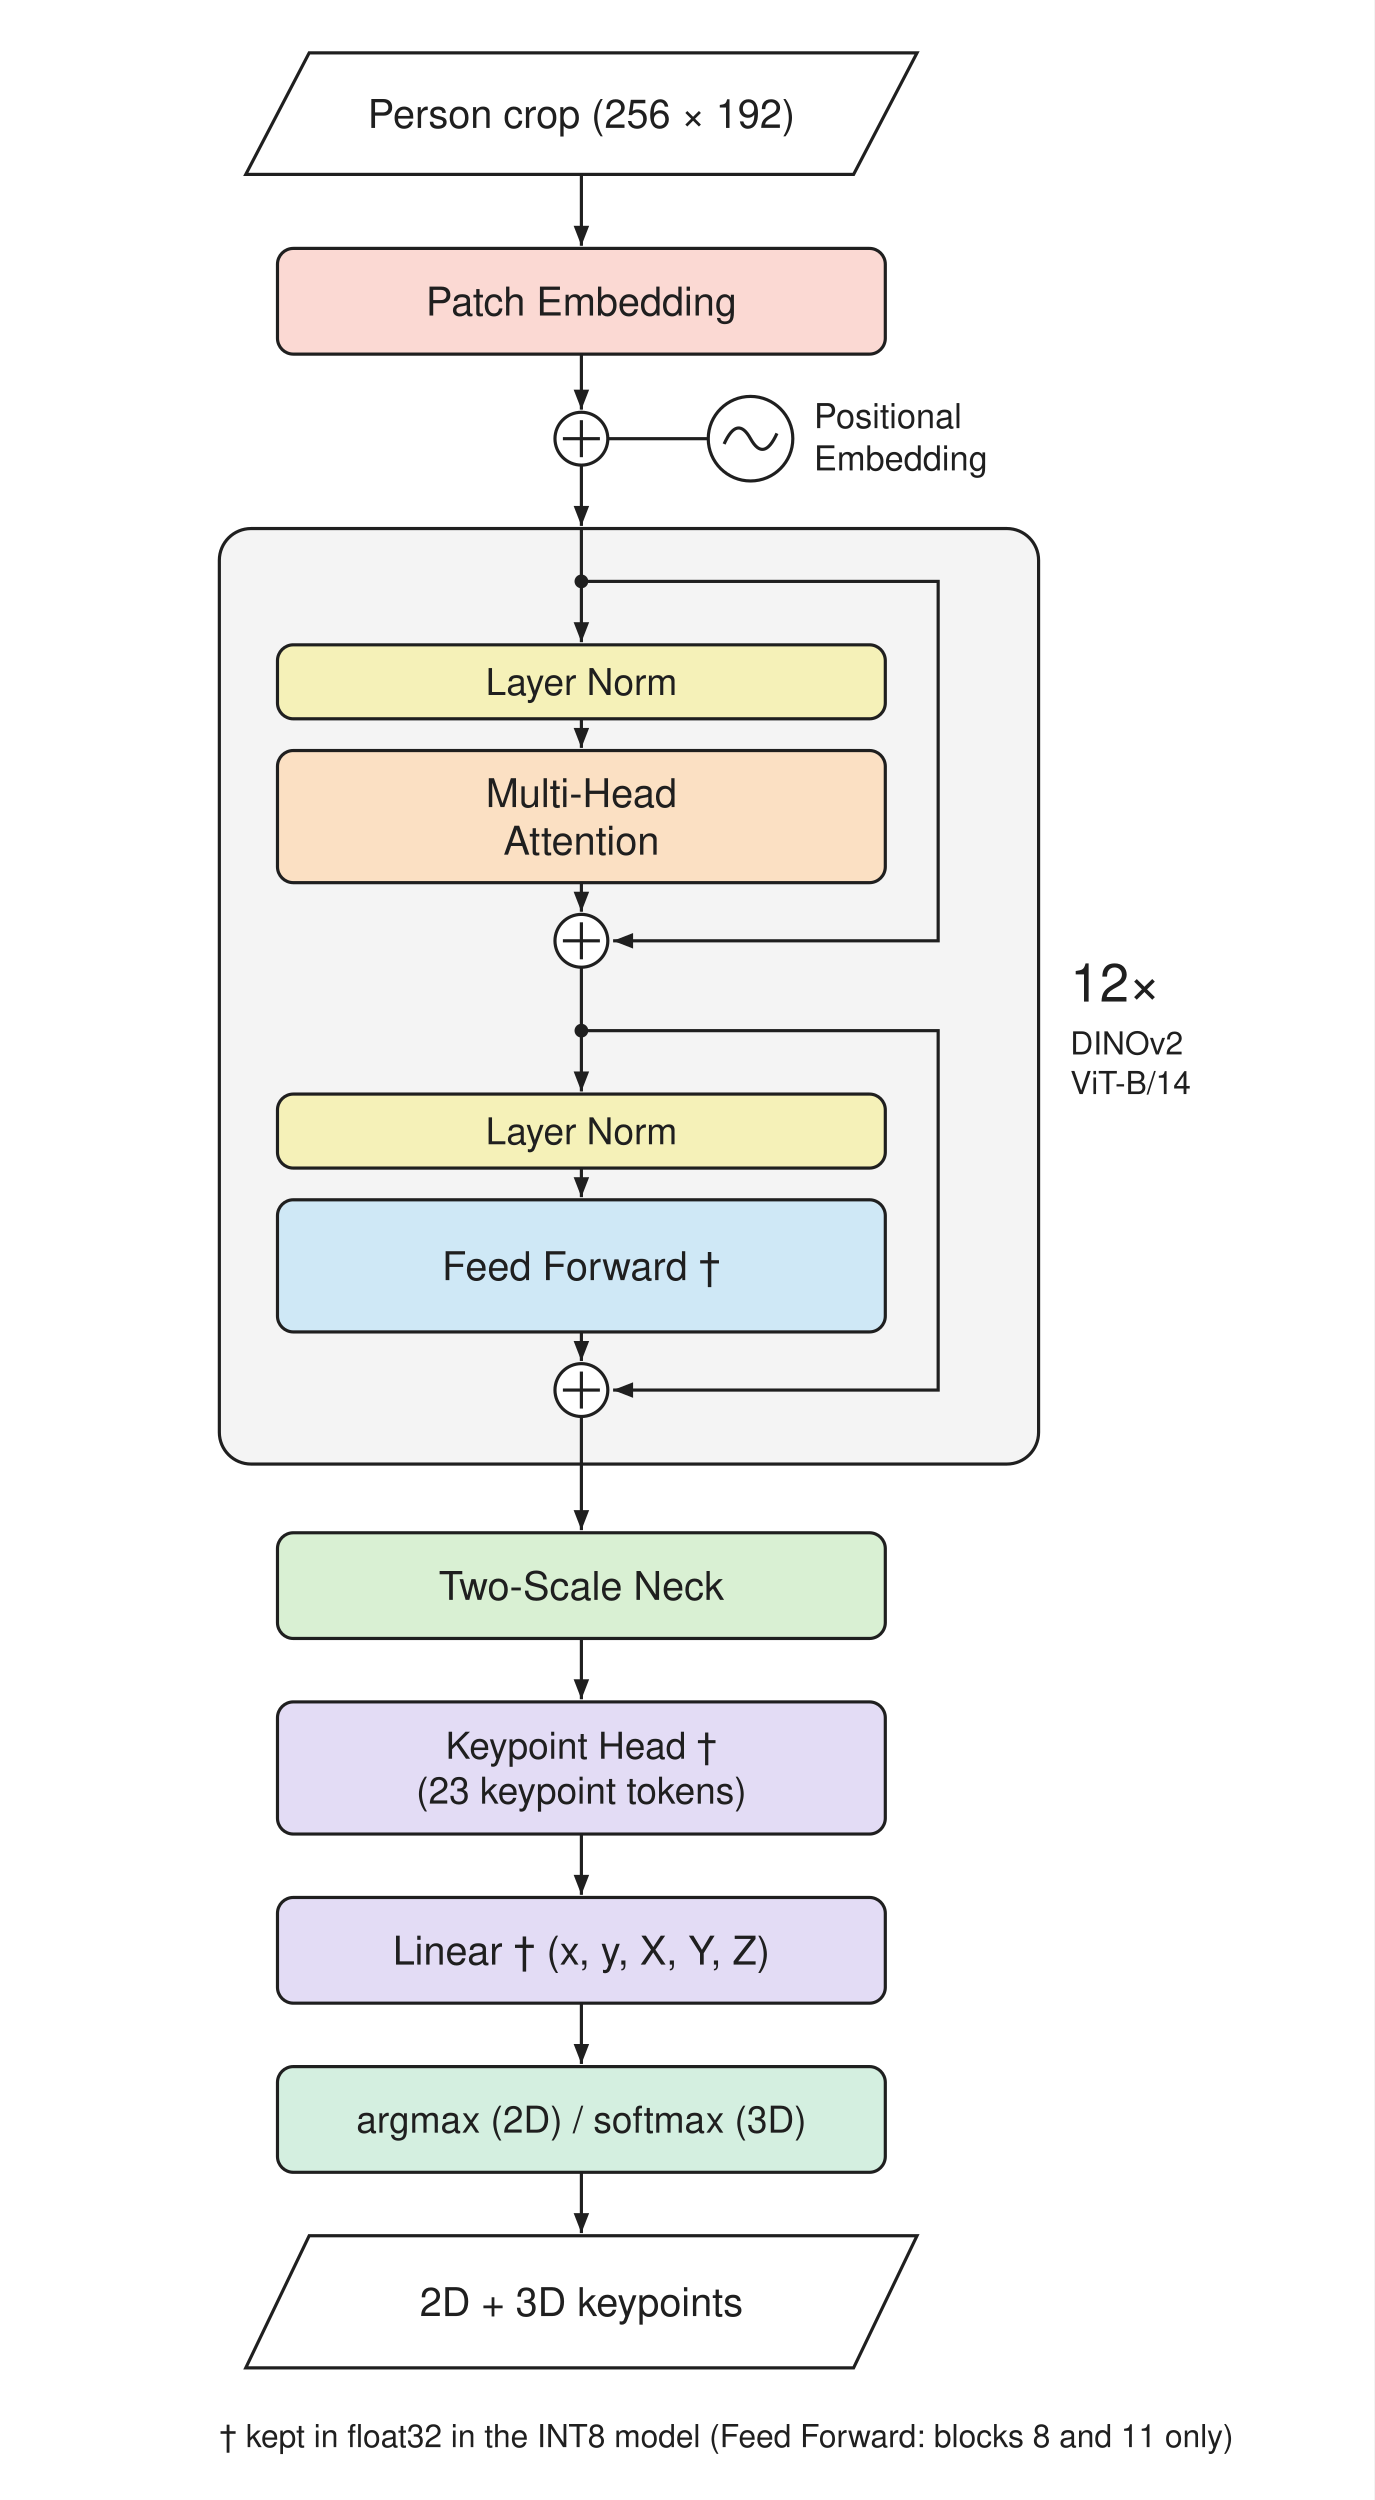
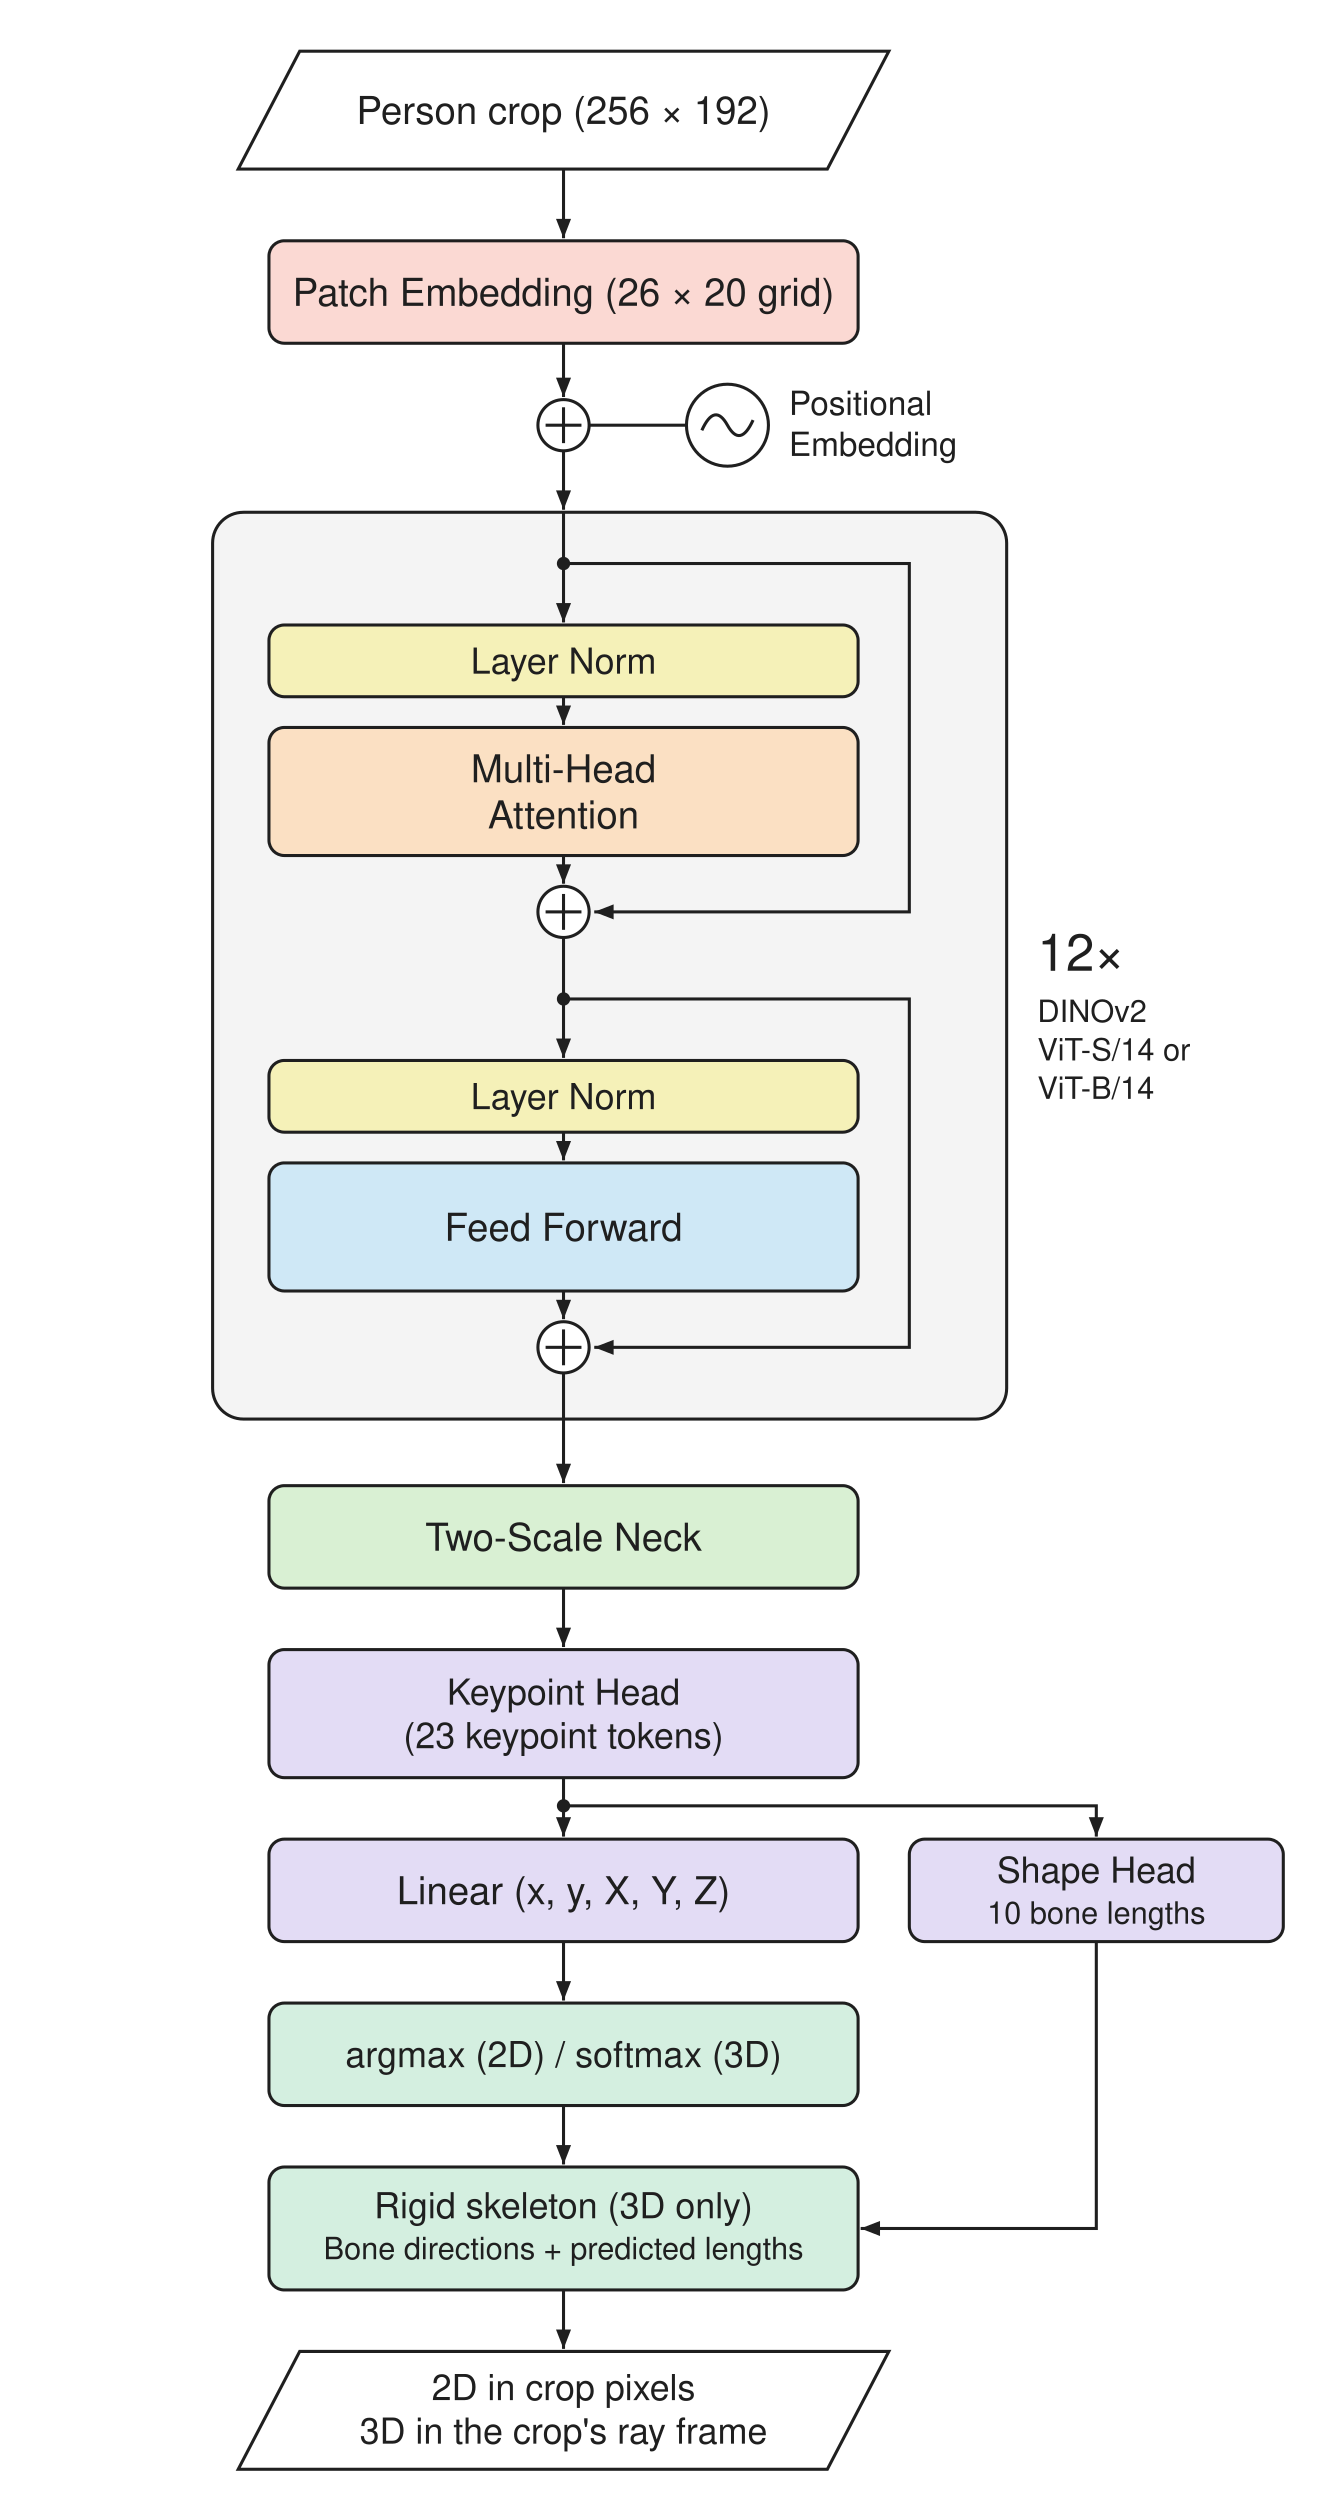
- <svg xmlns="http://www.w3.org/2000/svg" viewBox="0 0 520 946" width="520" height="946" font-family="Helvetica, Arial, 'Liberation Sans', sans-serif">
+ <svg xmlns="http://www.w3.org/2000/svg" viewBox="0 0 520 976" width="520" height="976" font-family="Helvetica, Arial, 'Liberation Sans', sans-serif">
  <style>
text { fill: #1f1f1f; }
.o { stroke: #1f1f1f; stroke-width: 1.2; }
.l { fill: none; stroke: #1f1f1f; stroke-width: 1.2; }
.a { fill: none; stroke: #1f1f1f; stroke-width: 1.2; marker-end: url(#m); }
</style>
  <defs>
    <marker id="m" viewBox="0 0 10 10" refX="9" refY="5" markerWidth="7" markerHeight="7" orient="auto">
      <path d="M0,1.5 L9,5 L0,8.5 z" fill="#1f1f1f" />
    </marker>
  </defs>
-   <rect width="520" height="946" fill="#ffffff" />
+   <rect width="520" height="976" fill="#ffffff" />
  <rect x="83.0" y="200" width="310" height="354" rx="12" fill="#f4f4f4" class="o" />
  <path d="M117.0,20 H347.0 L323.0,66 H93.0 Z" fill="#ffffff" class="o" />
  <text x="220" y="48.4" font-size="15" text-anchor="middle">Person crop (256 × 192)</text>
  <path d="M220,66 V93" class="a" />
  <rect x="105.0" y="94" width="230" height="40" rx="6" fill="#fbd9d3" class="o" />
-   <text x="220" y="119.4" font-size="15" text-anchor="middle">Patch Embedding</text>
+   <text x="220" y="119.4" font-size="15" text-anchor="middle">Patch Embedding (26 × 20 grid)</text>
  <path d="M220,134 V155" class="a" />
  <circle cx="220" cy="166" r="10" fill="#ffffff" class="o" />
  <path d="M213,166 H227 M220,159 V173" class="l" />
  <path d="M230,166 H268" class="l" />
  <circle cx="284" cy="166" r="16" fill="#ffffff" class="o" />
  <path d="M274,168 q5,-11 10,-2 q5,9 10,-2" class="l" />
  <text x="308" y="162.0" font-size="13" text-anchor="start">Positional</text>
  <text x="308" y="178.0" font-size="13" text-anchor="start">Embedding</text>
  <path d="M220,176 V199" class="a" />
  <path d="M220,200 V220" class="l" />
  <path d="M220,220 V243" class="a" />
  <rect x="105.0" y="244" width="230" height="28" rx="6" fill="#f5f1b8" class="o" />
  <text x="220" y="263.0" font-size="14" text-anchor="middle">Layer Norm</text>
  <path d="M220,272 V283" class="a" />
  <rect x="105.0" y="284" width="230" height="50" rx="6" fill="#fbe0c3" class="o" />
  <text x="220" y="305.4" font-size="15" text-anchor="middle">Multi-Head</text>
  <text x="220" y="323.4" font-size="15" text-anchor="middle">Attention</text>
  <path d="M220,334 V345" class="a" />
  <circle cx="220" cy="356" r="10" fill="#ffffff" class="o" />
  <path d="M213,356 H227 M220,349 V363" class="l" />
  <path d="M220,220 H355.0 V356 H232" class="a" />
  <circle cx="220" cy="220" r="2.6" fill="#1f1f1f" />
  <path d="M220,366 V390" class="l" />
  <path d="M220,390 V413" class="a" />
  <rect x="105.0" y="414" width="230" height="28" rx="6" fill="#f5f1b8" class="o" />
  <text x="220" y="433.0" font-size="14" text-anchor="middle">Layer Norm</text>
  <path d="M220,442 V453" class="a" />
  <rect x="105.0" y="454" width="230" height="50" rx="6" fill="#cfe8f6" class="o" />
-   <text x="220" y="484.4" font-size="15" text-anchor="middle">Feed Forward †</text>
+   <text x="220" y="484.4" font-size="15" text-anchor="middle">Feed Forward</text>
  <path d="M220,504 V515" class="a" />
  <circle cx="220" cy="526" r="10" fill="#ffffff" class="o" />
  <path d="M213,526 H227 M220,519 V533" class="l" />
  <path d="M220,390 H355.0 V526 H232" class="a" />
  <circle cx="220" cy="390" r="2.6" fill="#1f1f1f" />
  <text x="405.0" y="379.0" font-size="20" text-anchor="start">12×</text>
  <text x="405.0" y="399.0" font-size="12" text-anchor="start" fill="#555">DINOv2</text>
-   <text x="405.0" y="414.0" font-size="12" text-anchor="start" fill="#555">ViT-B/14</text>
+   <text x="405.0" y="414.0" font-size="12" text-anchor="start" fill="#555">ViT-S/14 or</text>
+   <text x="405.0" y="429.0" font-size="12" text-anchor="start">ViT-B/14</text>
  <path d="M220,536 V579" class="a" />
  <rect x="105.0" y="580" width="230" height="40" rx="6" fill="#d9f0d3" class="o" />
  <text x="220" y="605.4" font-size="15" text-anchor="middle">Two-Scale Neck</text>
  <path d="M220,620 V643" class="a" />
  <rect x="105.0" y="644" width="230" height="50" rx="6" fill="#e3dcf5" class="o" />
-   <text x="220" y="665.5" font-size="14" text-anchor="middle">Keypoint Head †</text>
+   <text x="220" y="665.5" font-size="14" text-anchor="middle">Keypoint Head</text>
  <text x="220" y="682.5" font-size="14" text-anchor="middle">(23 keypoint tokens)</text>
  <path d="M220,694 V717" class="a" />
+   <path d="M220,705 H428 V717" class="a" />
+   <circle cx="220" cy="705" r="2.6" fill="#1f1f1f" />
+   <rect x="355" y="718" width="146" height="40" rx="6" fill="#e3dcf5" class="o" />
+   <text x="428" y="735" font-size="14" text-anchor="middle">Shape Head</text>
+   <text x="428" y="751" font-size="12" text-anchor="middle">10 bone lengths</text>
+   <path d="M428,758 V870 H336" class="a" />
  <rect x="105.0" y="718" width="230" height="40" rx="6" fill="#e3dcf5" class="o" />
-   <text x="220" y="743.4" font-size="15" text-anchor="middle">Linear † (x, y, X, Y, Z)</text>
+   <text x="220" y="743.4" font-size="15" text-anchor="middle">Linear (x, y, X, Y, Z)</text>
  <path d="M220,758 V781" class="a" />
  <rect x="105.0" y="782" width="230" height="40" rx="6" fill="#d4efe0" class="o" />
  <text x="220" y="807.0" font-size="14" text-anchor="middle">argmax (2D) / softmax (3D)</text>
  <path d="M220,822 V845" class="a" />
-   <path d="M117.0,846 H347.0 L323.0,896 H93.0 Z" fill="#ffffff" class="o" />
-   <text x="220" y="876.4" font-size="15" text-anchor="middle">2D + 3D keypoints</text>
-   <text x="83.0" y="926.0" font-size="12" text-anchor="start" fill="#555">† kept in float32 in the INT8 model (Feed Forward: blocks 8 and 11 only)</text>
+   <rect x="105" y="846" width="230" height="48" rx="6" fill="#d4efe0" class="o" />
+   <text x="220" y="866" font-size="14" text-anchor="middle">Rigid skeleton (3D only)</text>
+   <text x="220" y="882" font-size="12" text-anchor="middle">Bone directions + predicted lengths</text>
+   <path d="M220,894 V917" class="a" />
+   <path d="M117,918 H347 L323,964 H93 Z" fill="#ffffff" class="o" />
+   <text x="220" y="937" font-size="14" text-anchor="middle">2D in crop pixels</text>
+   <text x="220" y="954" font-size="14" text-anchor="middle">3D in the crop's ray frame</text>
</svg>
